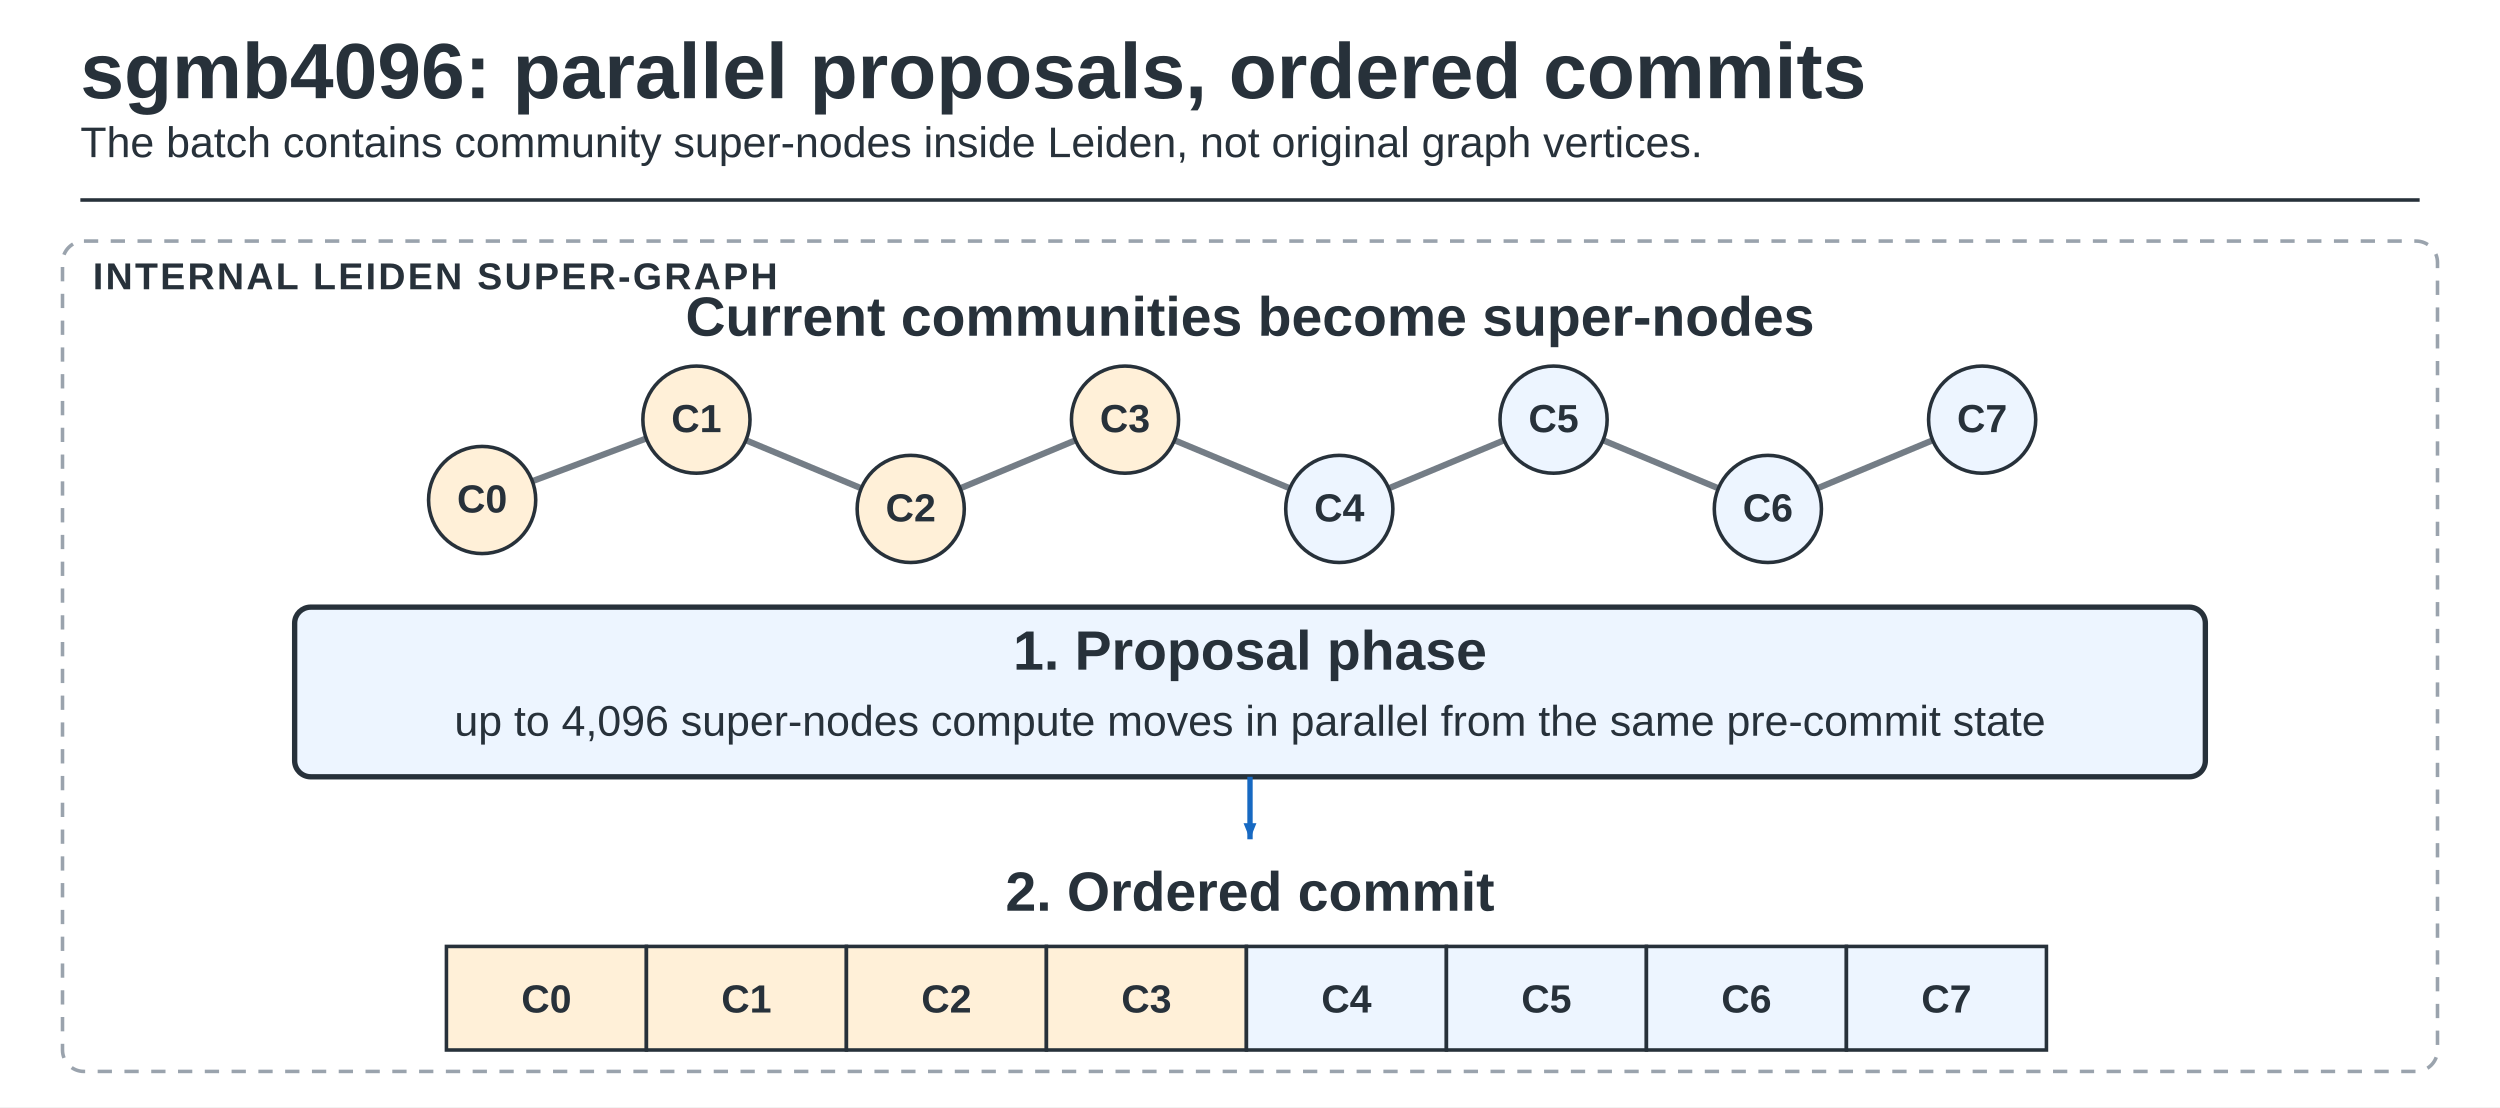
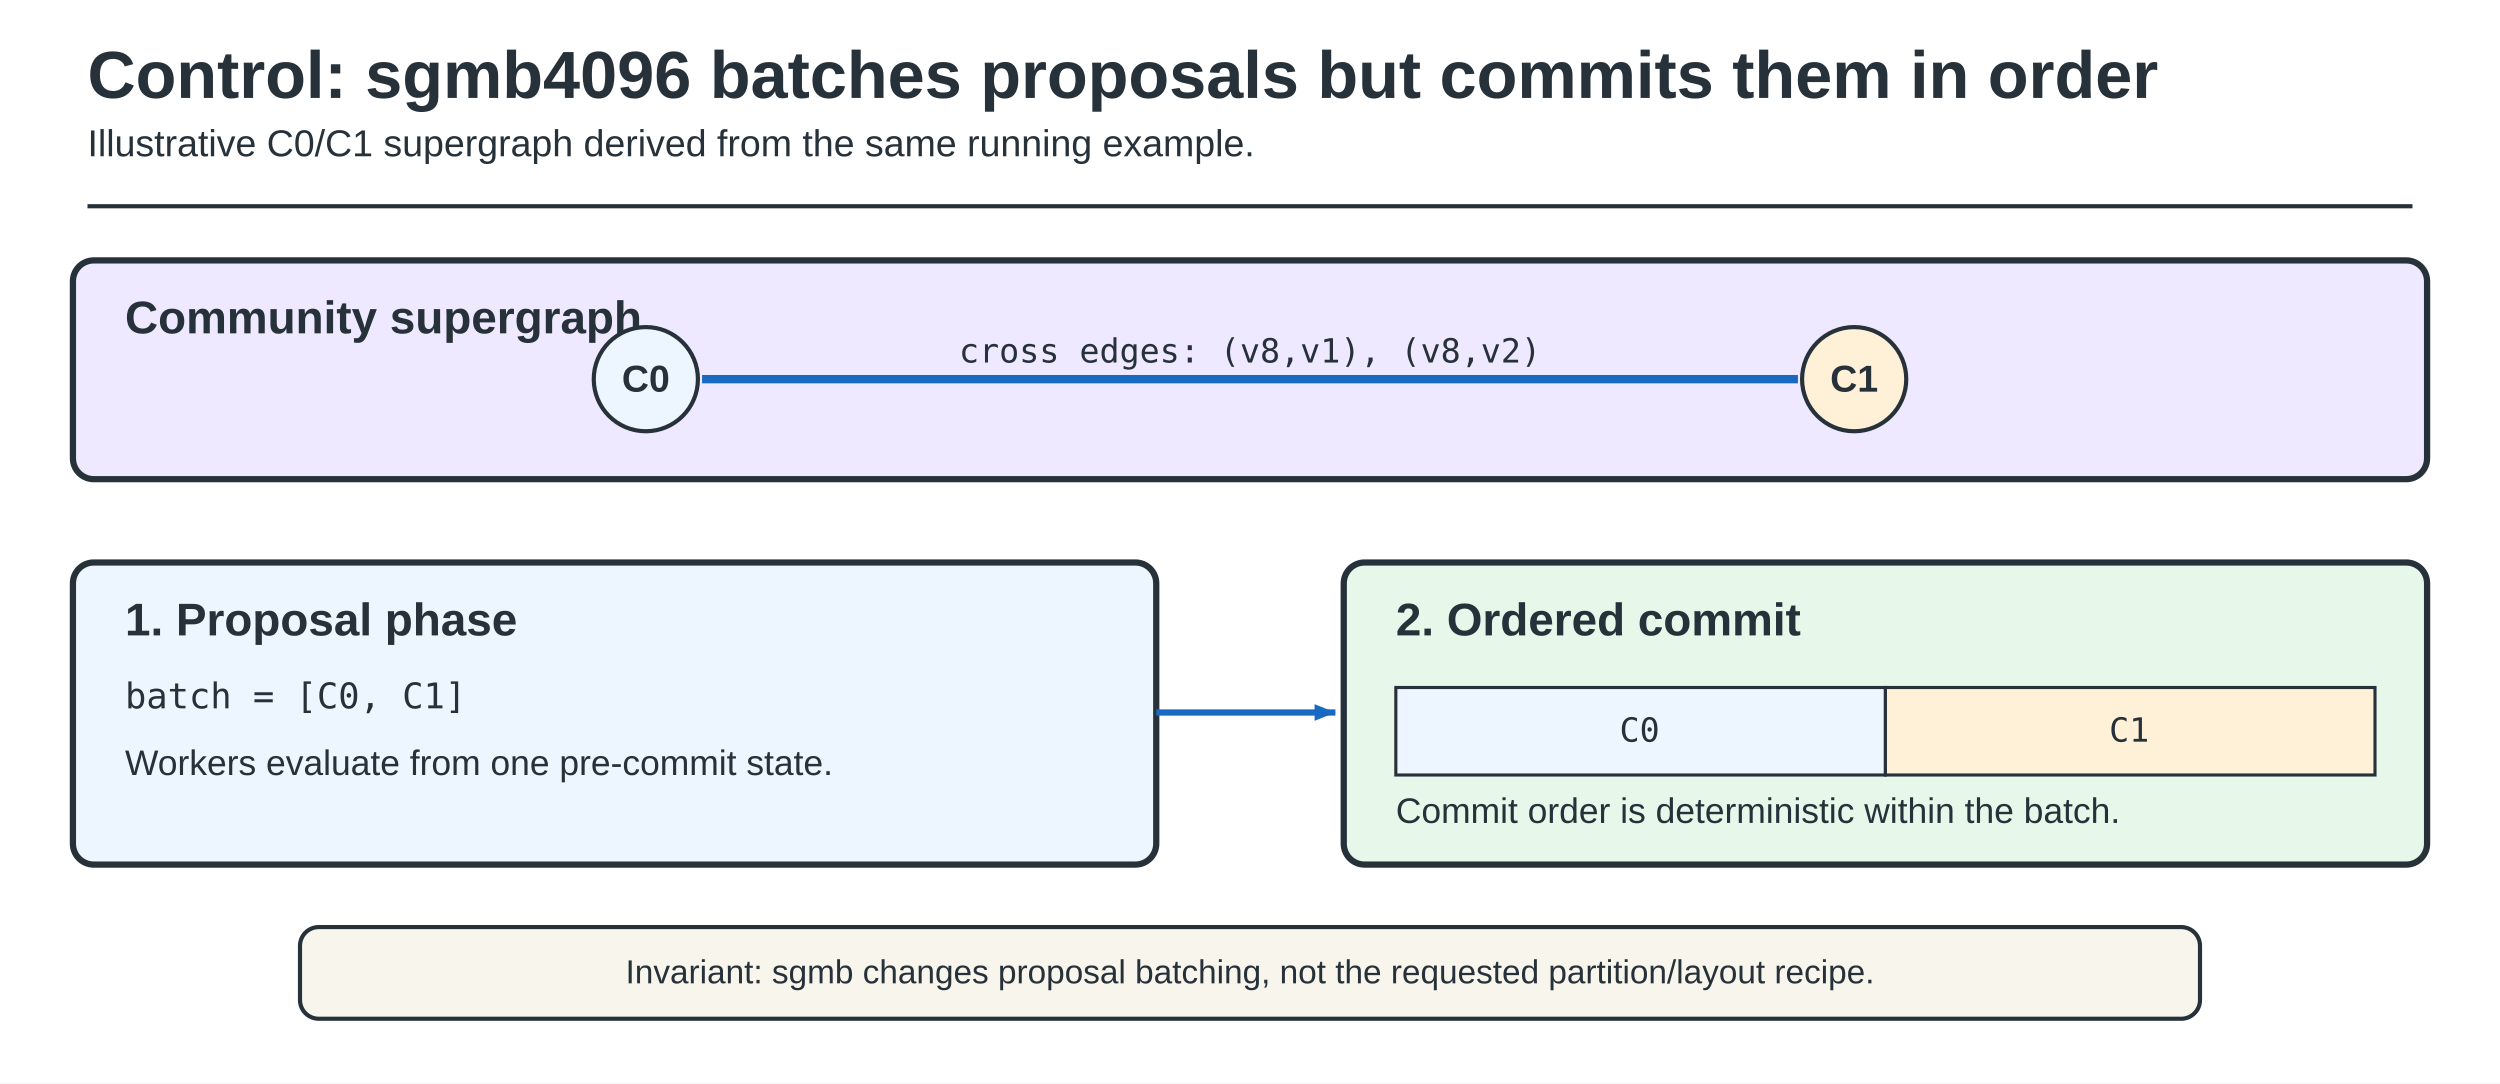
- <svg xmlns="http://www.w3.org/2000/svg" width="1400" height="620" viewBox="0 0 1400 620" role="img" aria-labelledby="title desc" fill="#27313A">
+ <svg xmlns="http://www.w3.org/2000/svg" width="1200" height="520" viewBox="0 0 1200 520" role="img" aria-labelledby="title desc" fill="#27313A">
  <defs>
-     <marker id="arrow" viewBox="0 0 10 8" markerWidth="9" markerHeight="8" refX="10" refY="4" orient="auto" markerUnits="userSpaceOnUse">
+     <marker id="arrow" viewBox="0 0 10 8" markerWidth="10" markerHeight="8" refX="10" refY="4" orient="auto" markerUnits="userSpaceOnUse">
      <path d="M0 0 L10 4 L0 8 Z" fill="#1769C2" />
    </marker>
    <style>
      :root{color-scheme:light dark}
      @media(prefers-color-scheme:dark){
-         [fill="#FFFFFF"]{fill:#1E2327}
        [fill="#27313A"]{fill:#ECE7DD}[stroke="#27313A"]{stroke:#ECE7DD}
-         [fill="#F8F6EC"]{fill:#252A2E}[fill="#EDF5FF"]{fill:#273846}
-         [fill="#E7F7EA"]{fill:#24382A}[fill="#FFF0D8"]{fill:#3B3122}
-         [fill="#F7DEDC"]{fill:#3D292A}[fill="#EEE9FF"]{fill:#302C3C}
-         [stroke="#9AA3AD"]{stroke:#747D86}
+         [fill="#FFFFFF"]{fill:#1E2327}[fill="#F8F6EC"]{fill:#252A2E}
+         [fill="#EDF5FF"]{fill:#273846}[fill="#E7F7EA"]{fill:#24382A}
+         [fill="#FFF0D8"]{fill:#3B3122}[fill="#F7DEDC"]{fill:#3D292A}
+         [fill="#EEE9FF"]{fill:#302C3C}[stroke="#9AA3AD"]{stroke:#747D86}
+         [stroke="#1769C2"]{stroke:#63A8FF}[fill="#1769C2"]{fill:#63A8FF}
+         .arrow{stroke:#63A8FF!important}.edge{stroke:#ECE7DD!important}
      }
      .sans{font-family:Arial,Helvetica,sans-serif}
-       .title{font-size:44px;font-weight:700}.subtitle{font-size:24px}
-       .domain{font-size:21px;font-weight:700;letter-spacing:1.3px}
-       .heading{font-size:31px;font-weight:700}.body{font-size:24px}
-       .label{font-size:22px;font-weight:700}
-       .edge{stroke:#747D86;stroke-width:3.5}
-       .flow{fill:none;stroke:#1769C2;stroke-width:3;marker-end:url(#arrow)}
+       .mono{font-family:"SFMono-Regular",Consolas,monospace}
+       .title{font-size:32px;font-weight:700}.subtitle{font-size:18px}
+       .domain{font-size:16px;font-weight:700;letter-spacing:1.2px}.heading{font-size:22px;font-weight:700}
+       .label{font-size:18px;font-weight:700}.body{font-size:17px}.small{font-size:16px}
+       .arrow{fill:none;stroke:#1769C2;stroke-width:3;marker-end:url(#arrow)}
+       .edge{stroke:#27313A;stroke-width:2.2}
    </style>
  </defs>
-   <rect width="1400" height="620" fill="#FFFFFF" />
-   <text x="45" y="55" class="sans title">sgmb4096: parallel proposals, ordered commits</text>
-   <text x="45" y="88" class="sans subtitle">The batch contains community super-nodes inside Leiden, not original graph vertices.</text>
-   <line x1="45" y1="112" x2="1355" y2="112" stroke="#27313A" stroke-width="2" />
-   <rect x="35" y="135" width="1330" height="465" rx="12" fill="none" stroke="#9AA3AD" stroke-width="2" stroke-dasharray="8 7" />
-   <text x="52" y="162" class="sans domain">INTERNAL LEIDEN SUPER-GRAPH</text>
-   <text x="700" y="188" text-anchor="middle" class="sans heading">Current communities become super-nodes</text>
-   <g transform="translate(210 210)" class="sans label" text-anchor="middle">
-     <line x1="60" y1="70" x2="180" y2="25" class="edge" />
-     <line x1="180" y1="25" x2="300" y2="75" class="edge" />
-     <line x1="300" y1="75" x2="420" y2="25" class="edge" />
-     <line x1="420" y1="25" x2="540" y2="75" class="edge" />
-     <line x1="540" y1="75" x2="660" y2="25" class="edge" />
-     <line x1="660" y1="25" x2="780" y2="75" class="edge" />
-     <line x1="780" y1="75" x2="900" y2="25" class="edge" />
-     <circle cx="60" cy="70" r="30" fill="#FFF0D8" stroke="#27313A" stroke-width="2" />
-     <text x="60" y="77">C0</text>
-     <circle cx="180" cy="25" r="30" fill="#FFF0D8" stroke="#27313A" stroke-width="2" />
-     <text x="180" y="32">C1</text>
-     <circle cx="300" cy="75" r="30" fill="#FFF0D8" stroke="#27313A" stroke-width="2" />
-     <text x="300" y="82">C2</text>
-     <circle cx="420" cy="25" r="30" fill="#FFF0D8" stroke="#27313A" stroke-width="2" />
-     <text x="420" y="32">C3</text>
-     <circle cx="540" cy="75" r="30" fill="#EDF5FF" stroke="#27313A" stroke-width="2" />
-     <text x="540" y="82">C4</text>
-     <circle cx="660" cy="25" r="30" fill="#EDF5FF" stroke="#27313A" stroke-width="2" />
-     <text x="660" y="32">C5</text>
-     <circle cx="780" cy="75" r="30" fill="#EDF5FF" stroke="#27313A" stroke-width="2" />
-     <text x="780" y="82">C6</text>
-     <circle cx="900" cy="25" r="30" fill="#EDF5FF" stroke="#27313A" stroke-width="2" />
-     <text x="900" y="32">C7</text>
-   </g>
-   <rect x="165" y="340" width="1070" height="95" rx="9" fill="#EDF5FF" stroke="#27313A" stroke-width="3" />
-   <text x="700" y="375" text-anchor="middle" class="sans heading">1. Proposal phase</text>
-   <text x="700" y="412" text-anchor="middle" class="sans body">up to 4,096 super-nodes compute moves in parallel from the same pre-commit state</text>
-   <path d="M700 435 V470" class="flow" />
-   <text x="700" y="510" text-anchor="middle" class="sans heading">2. Ordered commit</text>
-   <g transform="translate(250 530)" class="sans label" text-anchor="middle">
-     <rect x="0" y="0" width="112" height="58" fill="#FFF0D8" stroke="#27313A" stroke-width="2" />
-     <text x="56" y="37">C0</text>
-     <rect x="112" y="0" width="112" height="58" fill="#FFF0D8" stroke="#27313A" stroke-width="2" />
-     <text x="168" y="37">C1</text>
-     <rect x="224" y="0" width="112" height="58" fill="#FFF0D8" stroke="#27313A" stroke-width="2" />
-     <text x="280" y="37">C2</text>
-     <rect x="336" y="0" width="112" height="58" fill="#FFF0D8" stroke="#27313A" stroke-width="2" />
-     <text x="392" y="37">C3</text>
-     <rect x="448" y="0" width="112" height="58" fill="#EDF5FF" stroke="#27313A" stroke-width="2" />
-     <text x="504" y="37">C4</text>
-     <rect x="560" y="0" width="112" height="58" fill="#EDF5FF" stroke="#27313A" stroke-width="2" />
-     <text x="616" y="37">C5</text>
-     <rect x="672" y="0" width="112" height="58" fill="#EDF5FF" stroke="#27313A" stroke-width="2" />
-     <text x="728" y="37">C6</text>
-     <rect x="784" y="0" width="112" height="58" fill="#EDF5FF" stroke="#27313A" stroke-width="2" />
-     <text x="840" y="37">C7</text>
-   </g>
+   <rect width="1200" height="520" fill="#FFFFFF" />
+   <text x="42" y="47" class="sans title">Control: sgmb4096 batches proposals but commits them in order</text>
+   <text x="42" y="75" class="sans subtitle">Illustrative C0/C1 supergraph derived from the same running example.</text>
+   <line x1="42" y1="99" x2="1158" y2="99" stroke="#27313A" stroke-width="2" />
+   <rect x="35" y="125" width="1130" height="105" rx="10" fill="#EEE9FF" stroke="#27313A" stroke-width="3" />
+   <text x="60" y="160" class="sans heading">Community supergraph</text>
+   <circle cx="310" cy="182" r="25" fill="#EDF5FF" stroke="#27313A" stroke-width="2" />
+   <text x="310" y="188" class="sans label" text-anchor="middle">C0</text>
+   <circle cx="890" cy="182" r="25" fill="#FFF0D8" stroke="#27313A" stroke-width="2" />
+   <text x="890" y="188" class="sans label" text-anchor="middle">C1</text>
+   <line x1="337" y1="182" x2="863" y2="182" stroke="#1769C2" stroke-width="4" />
+   <text x="600" y="174" class="mono small" text-anchor="middle">cross edges: (v8,v1), (v8,v2)</text>
+   <rect x="35" y="270" width="520" height="145" rx="10" fill="#EDF5FF" stroke="#27313A" stroke-width="3" />
+   <text x="60" y="305" class="sans heading">1. Proposal phase</text>
+   <text x="60" y="340" class="mono body">batch = [C0, C1]</text>
+   <text x="60" y="372" class="sans body">Workers evaluate from one pre-commit state.</text>
+   <rect x="645" y="270" width="520" height="145" rx="10" fill="#E7F7EA" stroke="#27313A" stroke-width="3" />
+   <text x="670" y="305" class="sans heading">2. Ordered commit</text>
+   <rect x="670.00" y="330" width="235.00" height="42" fill="#EDF5FF" stroke="#27313A" stroke-width="1.5" />
+   <text x="787" y="356" class="mono small" text-anchor="middle">C0</text>
+   <rect x="905.00" y="330" width="235.00" height="42" fill="#FFF0D8" stroke="#27313A" stroke-width="1.5" />
+   <text x="1022" y="356" class="mono small" text-anchor="middle">C1</text>
+   <text x="670" y="395" class="sans body">Commit order is deterministic within the batch.</text>
+   <path d="M555 342 H641" class="arrow" />
+   <rect x="144" y="445" width="912" height="44" rx="9" fill="#F8F6EC" stroke="#27313A" stroke-width="2" />
+   <text x="600" y="472" class="sans small" text-anchor="middle">Invariant: sgmb changes proposal batching, not the requested partition/layout recipe.</text>
</svg>
